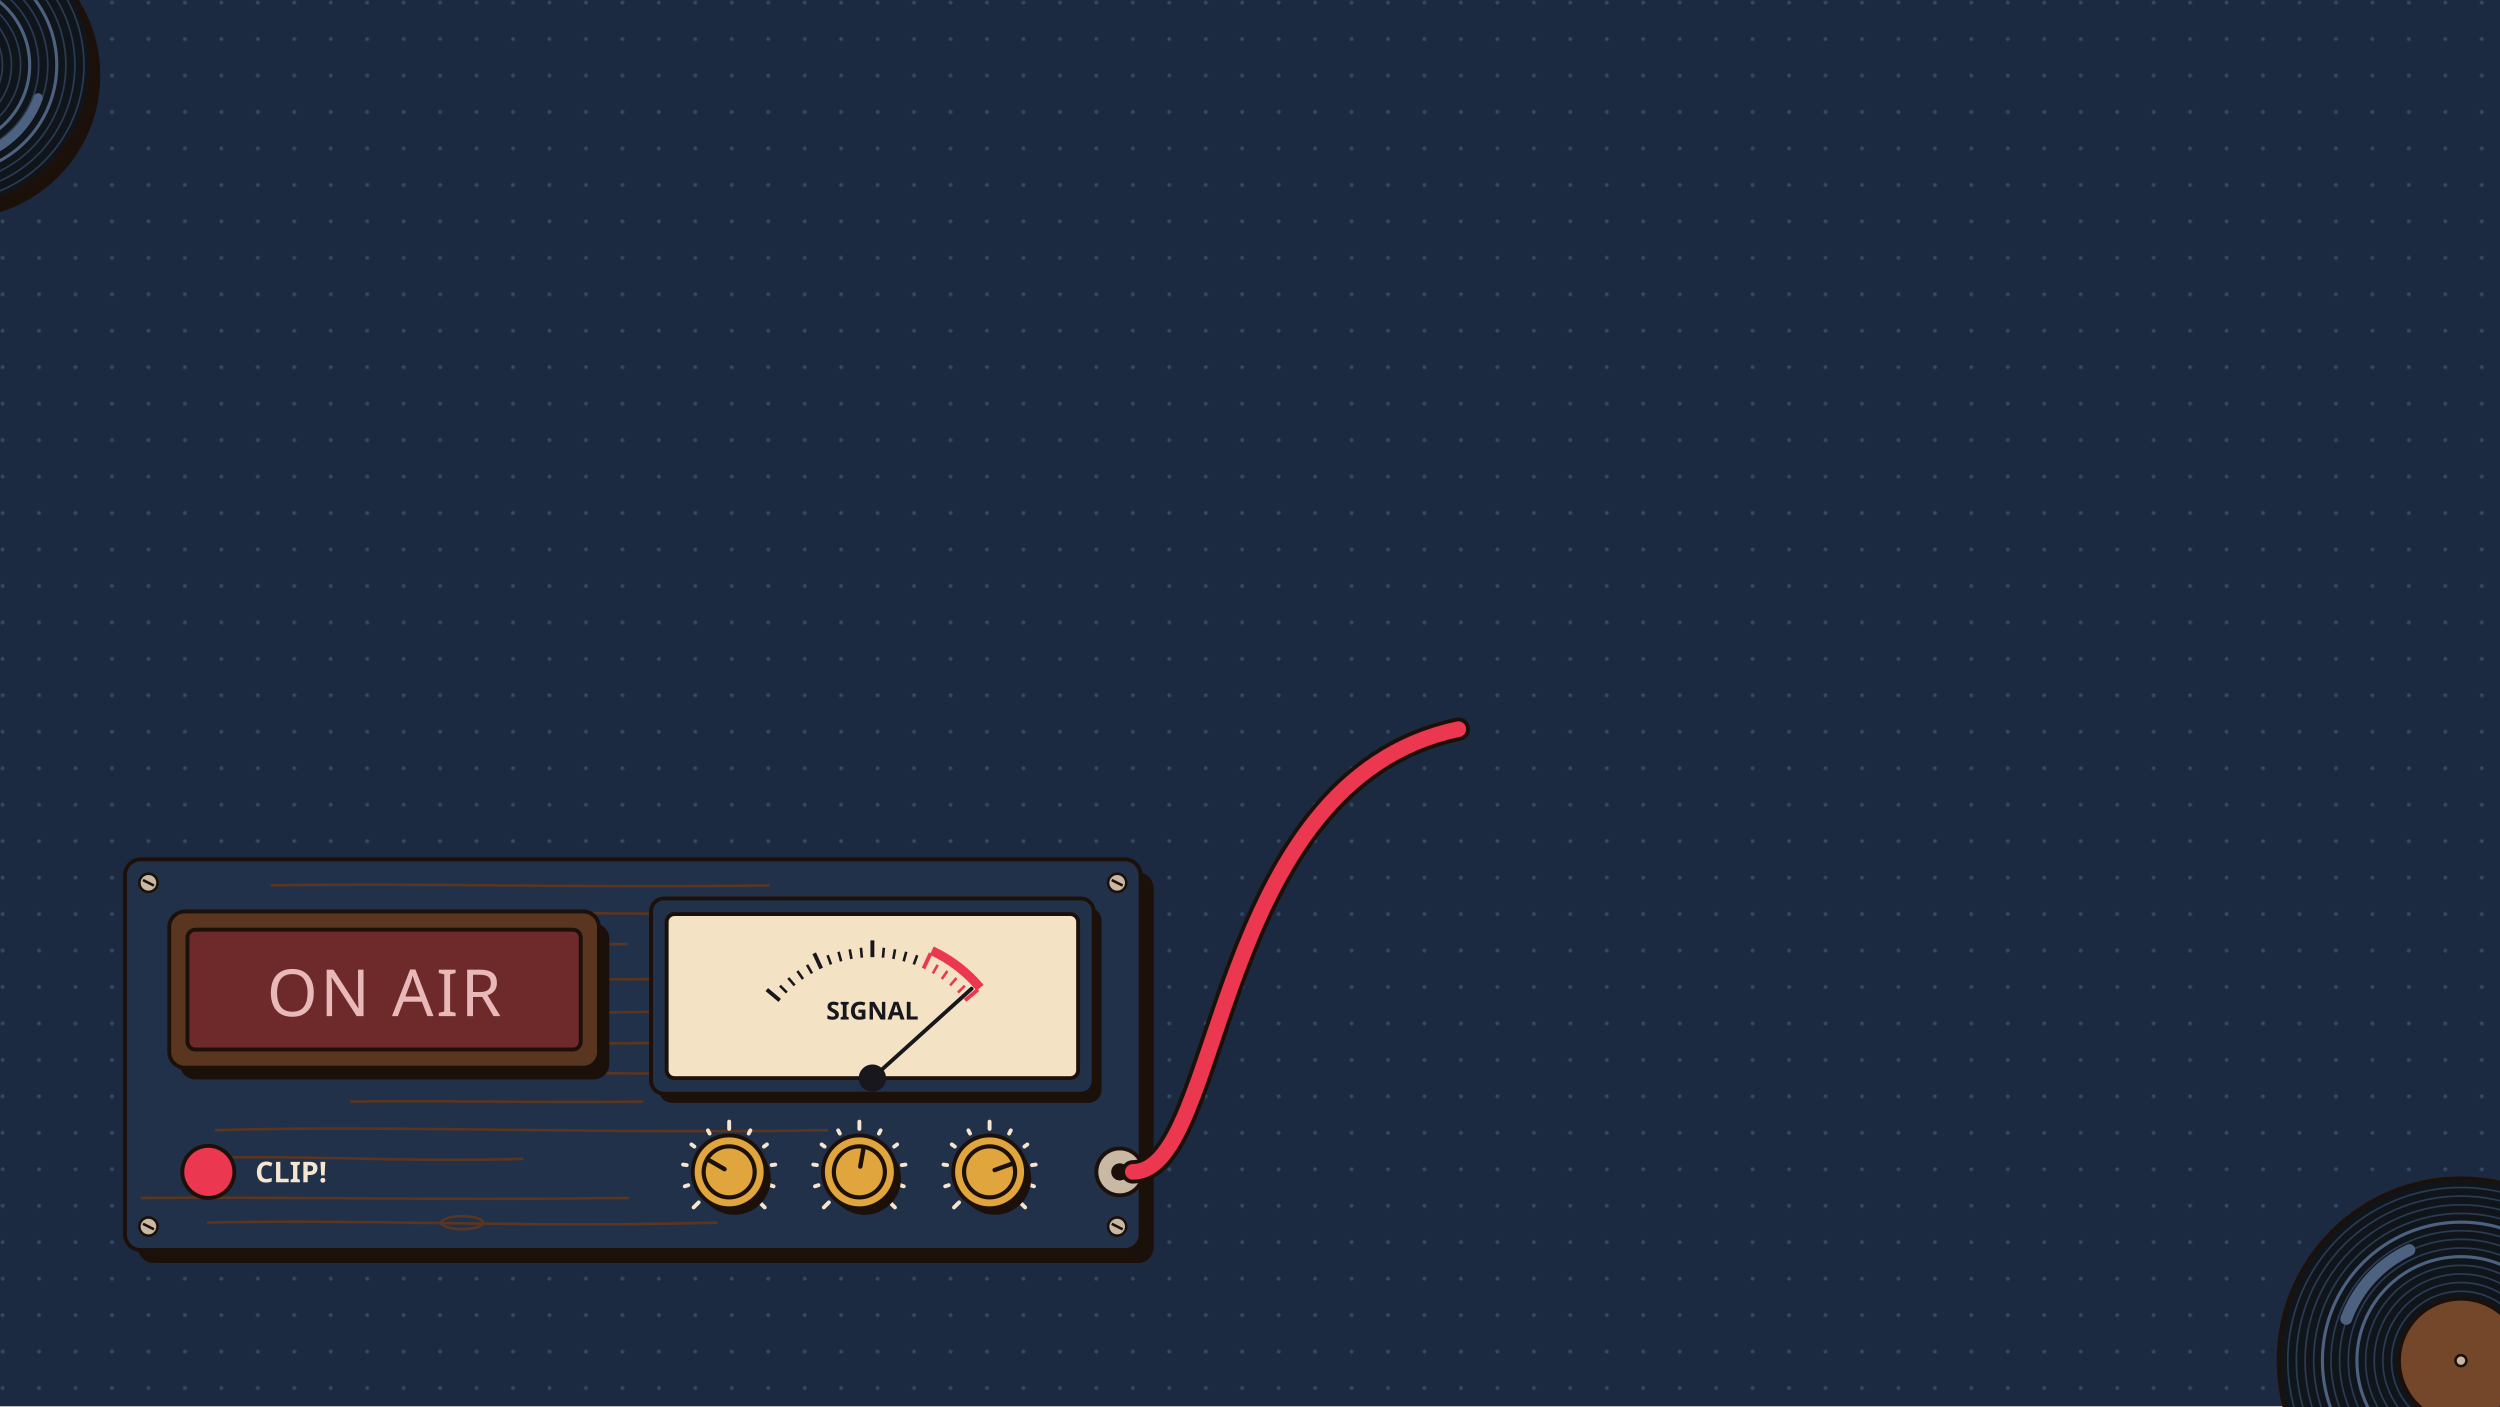
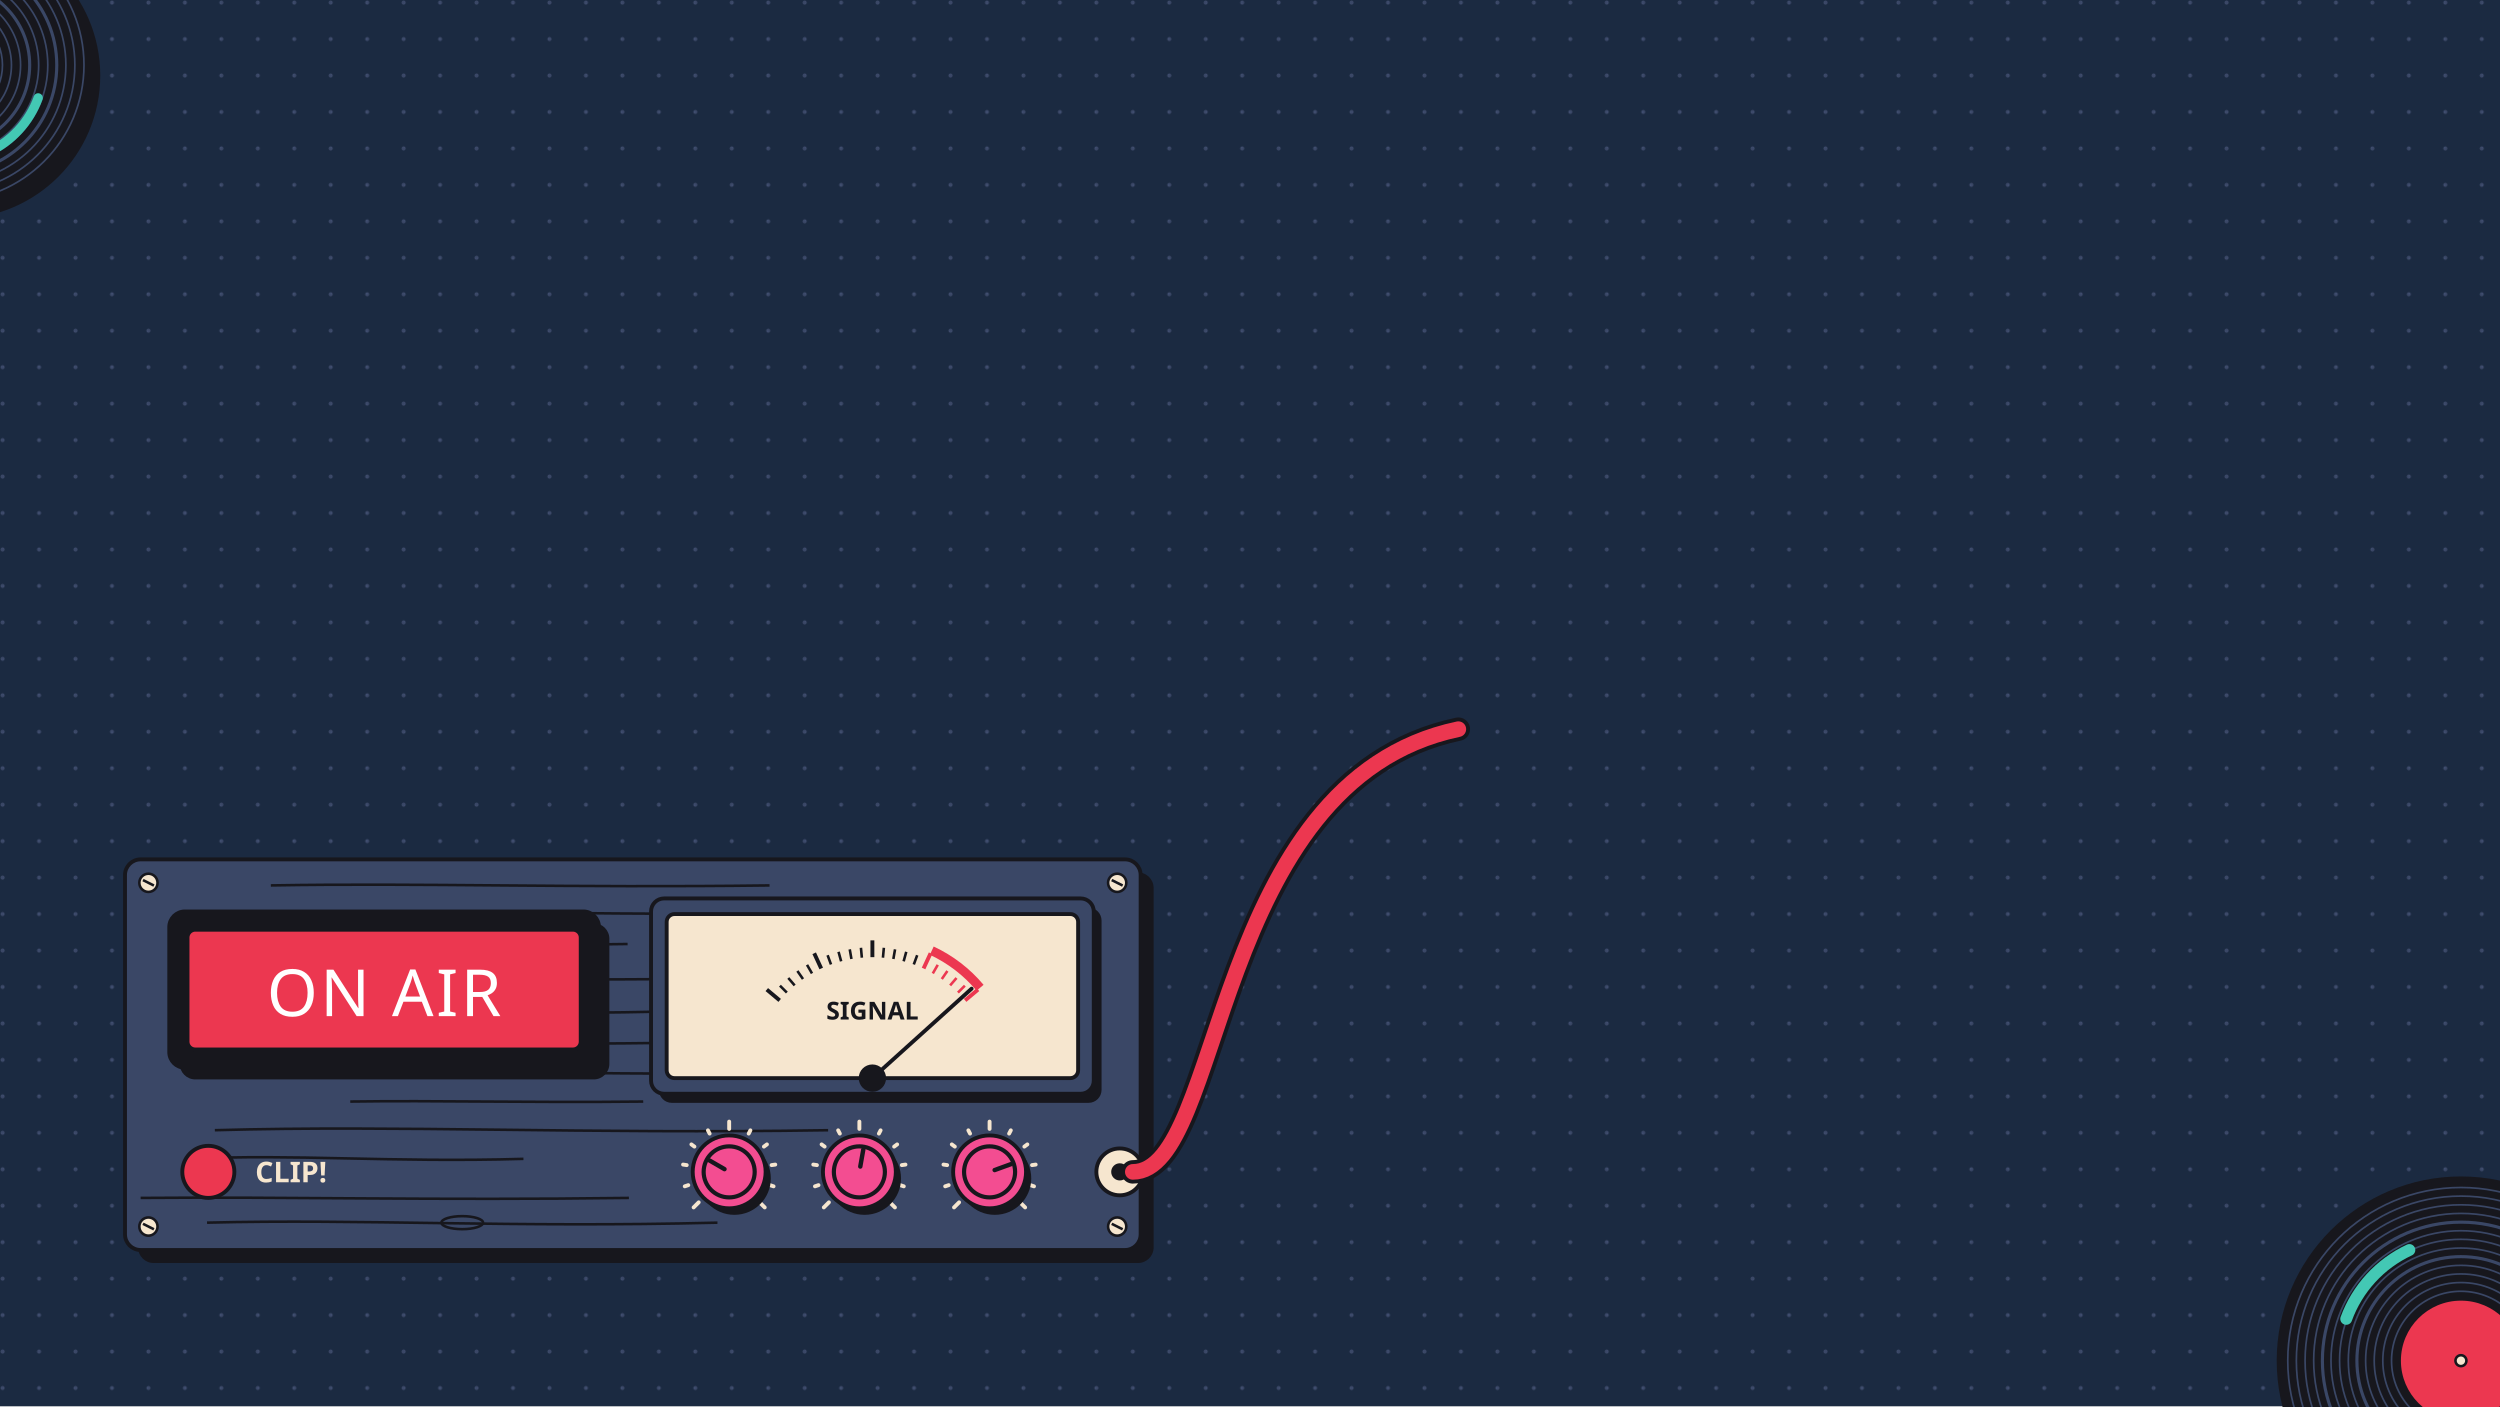
<svg xmlns="http://www.w3.org/2000/svg" viewBox="0 0 1920 1080" width="1920" height="1080">
  <defs>
    <pattern id="dg-join-error" width="28" height="28" patternUnits="userSpaceOnUse">
-       <circle cx="2" cy="2" r="1.6" fill="#314664" />
+       <circle cx="2" cy="2" r="1.6" fill="#3a4766" />
    </pattern>
  </defs>
  <rect width="1920" height="1080" fill="#1b2a41" />
  <rect width="1920" height="1080" fill="url(#dg-join-error)" />
-   <circle cx="1897" cy="1053" r="140" fill="#1c100a" />
-   <circle cx="1890" cy="1045" r="140" fill="#10151c" stroke="#1c100a" stroke-width="3" />
-   <circle cx="1890" cy="1045" r="53.3" fill="none" stroke="#2a3b52" stroke-width="1.3" />
-   <circle cx="1890" cy="1045" r="60.0" fill="none" stroke="#2a3b52" stroke-width="1.3" />
-   <circle cx="1890" cy="1045" r="66.6" fill="none" stroke="#2a3b52" stroke-width="1.3" />
-   <circle cx="1890" cy="1045" r="73.2" fill="none" stroke="#2a3b52" stroke-width="1.3" />
-   <circle cx="1890" cy="1045" r="79.9" fill="none" stroke="#4d6280" stroke-width="2.4" />
-   <circle cx="1890" cy="1045" r="86.5" fill="none" stroke="#2a3b52" stroke-width="1.3" />
-   <circle cx="1890" cy="1045" r="93.2" fill="none" stroke="#2a3b52" stroke-width="1.3" />
-   <circle cx="1890" cy="1045" r="99.8" fill="none" stroke="#2a3b52" stroke-width="1.3" />
-   <circle cx="1890" cy="1045" r="106.4" fill="none" stroke="#4d6280" stroke-width="2.4" />
-   <circle cx="1890" cy="1045" r="113.1" fill="none" stroke="#2a3b52" stroke-width="1.3" />
-   <circle cx="1890" cy="1045" r="119.7" fill="none" stroke="#2a3b52" stroke-width="1.3" />
-   <circle cx="1890" cy="1045" r="126.4" fill="none" stroke="#2a3b52" stroke-width="1.3" />
-   <circle cx="1890" cy="1045" r="133.0" fill="none" stroke="#2a3b52" stroke-width="1.3" />
-   <path d="M1801.9 1012.9 A93.8 93.8 0 0 1 1850.4 960.0" fill="none" stroke="#4d6280" stroke-width="9.1" stroke-linecap="round" />
-   <path d="M1978.1 1077.1 A93.8 93.8 0 0 1 1929.6 1130.0" fill="none" stroke="#4d6280" stroke-width="9.1" stroke-linecap="round" />
-   <circle cx="1890" cy="1045" r="47.6" fill="#74472a" stroke="#1c100a" stroke-width="3" />
-   <circle cx="1890" cy="1045" r="4.2" fill="#c9b8a3" stroke="#1c100a" stroke-width="2" />
-   <circle cx="-33" cy="58" r="110" fill="#1c100a" />
-   <circle cx="-40" cy="50" r="110" fill="#10151c" stroke="#1c100a" stroke-width="3" />
-   <circle cx="-40" cy="50" r="41.9" fill="none" stroke="#2a3b52" stroke-width="1.3" />
-   <circle cx="-40" cy="50" r="48.8" fill="none" stroke="#2a3b52" stroke-width="1.3" />
-   <circle cx="-40" cy="50" r="55.8" fill="none" stroke="#2a3b52" stroke-width="1.3" />
-   <circle cx="-40" cy="50" r="62.8" fill="none" stroke="#4d6280" stroke-width="2.4" />
-   <circle cx="-40" cy="50" r="69.7" fill="none" stroke="#2a3b52" stroke-width="1.3" />
-   <circle cx="-40" cy="50" r="76.7" fill="none" stroke="#2a3b52" stroke-width="1.3" />
-   <circle cx="-40" cy="50" r="83.6" fill="none" stroke="#4d6280" stroke-width="2.4" />
-   <circle cx="-40" cy="50" r="90.6" fill="none" stroke="#2a3b52" stroke-width="1.3" />
-   <circle cx="-40" cy="50" r="97.5" fill="none" stroke="#2a3b52" stroke-width="1.3" />
-   <circle cx="-40" cy="50" r="104.5" fill="none" stroke="#2a3b52" stroke-width="1.3" />
-   <path d="M-109.3 24.8 A73.7 73.7 0 0 1 -71.1 -16.8" fill="none" stroke="#4d6280" stroke-width="7.2" stroke-linecap="round" />
-   <path d="M29.3 75.2 A73.7 73.7 0 0 1 -8.9 116.8" fill="none" stroke="#4d6280" stroke-width="7.2" stroke-linecap="round" />
-   <circle cx="-40" cy="50" r="37.4" fill="#6b3f24" stroke="#1c100a" stroke-width="3" />
-   <circle cx="-40" cy="50" r="3.3" fill="#c9b8a3" stroke="#1c100a" stroke-width="2" />
-   <rect x="106" y="670" width="780" height="300" rx="12" fill="#1c100a" />
-   <rect x="96" y="660" width="780" height="300" rx="12" fill="#22314a" stroke="#1c100a" stroke-width="3" />
-   <g stroke="#5a3520" stroke-width="2" fill="none" opacity="1">
+   <circle cx="1897" cy="1053" r="140" fill="#17171d" />
+   <circle cx="1890" cy="1045" r="140" fill="#17171d" stroke="#17171d" stroke-width="3" />
+   <circle cx="1890" cy="1045" r="53.3" fill="none" stroke="#3a4766" stroke-width="1.3" />
+   <circle cx="1890" cy="1045" r="60.0" fill="none" stroke="#3a4766" stroke-width="1.3" />
+   <circle cx="1890" cy="1045" r="66.6" fill="none" stroke="#3a4766" stroke-width="1.3" />
+   <circle cx="1890" cy="1045" r="73.2" fill="none" stroke="#3a4766" stroke-width="1.3" />
+   <circle cx="1890" cy="1045" r="79.9" fill="none" stroke="#3a4766" stroke-width="2.4" />
+   <circle cx="1890" cy="1045" r="86.5" fill="none" stroke="#3a4766" stroke-width="1.3" />
+   <circle cx="1890" cy="1045" r="93.2" fill="none" stroke="#3a4766" stroke-width="1.3" />
+   <circle cx="1890" cy="1045" r="99.8" fill="none" stroke="#3a4766" stroke-width="1.3" />
+   <circle cx="1890" cy="1045" r="106.4" fill="none" stroke="#3a4766" stroke-width="2.4" />
+   <circle cx="1890" cy="1045" r="113.1" fill="none" stroke="#3a4766" stroke-width="1.3" />
+   <circle cx="1890" cy="1045" r="119.7" fill="none" stroke="#3a4766" stroke-width="1.3" />
+   <circle cx="1890" cy="1045" r="126.4" fill="none" stroke="#3a4766" stroke-width="1.3" />
+   <circle cx="1890" cy="1045" r="133.0" fill="none" stroke="#3a4766" stroke-width="1.3" />
+   <path d="M1801.9 1012.9 A93.8 93.8 0 0 1 1850.4 960.0" fill="none" stroke="#43c8b4" stroke-width="9.1" stroke-linecap="round" />
+   <path d="M1978.1 1077.1 A93.8 93.8 0 0 1 1929.6 1130.0" fill="none" stroke="#43c8b4" stroke-width="9.1" stroke-linecap="round" />
+   <circle cx="1890" cy="1045" r="47.6" fill="#ec3750" stroke="#17171d" stroke-width="3" />
+   <circle cx="1890" cy="1045" r="4.2" fill="#f6e6cf" stroke="#17171d" stroke-width="2" />
+   <circle cx="-33" cy="58" r="110" fill="#17171d" />
+   <circle cx="-40" cy="50" r="110" fill="#17171d" stroke="#17171d" stroke-width="3" />
+   <circle cx="-40" cy="50" r="41.9" fill="none" stroke="#3a4766" stroke-width="1.3" />
+   <circle cx="-40" cy="50" r="48.8" fill="none" stroke="#3a4766" stroke-width="1.3" />
+   <circle cx="-40" cy="50" r="55.8" fill="none" stroke="#3a4766" stroke-width="1.3" />
+   <circle cx="-40" cy="50" r="62.8" fill="none" stroke="#3a4766" stroke-width="2.4" />
+   <circle cx="-40" cy="50" r="69.7" fill="none" stroke="#3a4766" stroke-width="1.3" />
+   <circle cx="-40" cy="50" r="76.7" fill="none" stroke="#3a4766" stroke-width="1.3" />
+   <circle cx="-40" cy="50" r="83.6" fill="none" stroke="#3a4766" stroke-width="2.4" />
+   <circle cx="-40" cy="50" r="90.6" fill="none" stroke="#3a4766" stroke-width="1.3" />
+   <circle cx="-40" cy="50" r="97.5" fill="none" stroke="#3a4766" stroke-width="1.3" />
+   <circle cx="-40" cy="50" r="104.5" fill="none" stroke="#3a4766" stroke-width="1.3" />
+   <path d="M-109.3 24.8 A73.7 73.7 0 0 1 -71.1 -16.8" fill="none" stroke="#43c8b4" stroke-width="7.2" stroke-linecap="round" />
+   <path d="M29.3 75.2 A73.7 73.7 0 0 1 -8.9 116.8" fill="none" stroke="#43c8b4" stroke-width="7.2" stroke-linecap="round" />
+   <circle cx="-40" cy="50" r="37.4" fill="#ec3750" stroke="#17171d" stroke-width="3" />
+   <circle cx="-40" cy="50" r="3.3" fill="#f6e6cf" stroke="#17171d" stroke-width="2" />
+   <rect x="106" y="670" width="780" height="300" rx="12" fill="#17171d" />
+   <rect x="96" y="660" width="780" height="300" rx="12" fill="#3a4766" stroke="#17171d" stroke-width="3" />
+   <g stroke="#17171d" stroke-width="2" fill="none" opacity="1">
    <path d="M208 680C323 678 438 682 591 680" />
    <path d="M207 701C343 698 479 704 661 701" />
    <path d="M186 725C275 724 363 727 482 725" />
    <ellipse cx="334" cy="725" rx="16" ry="5" />
    <path d="M172 751C289 747 406 755 563 751" />
    <path d="M180 777C277 773 374 780 503 777" />
    <path d="M160 801C264 798 367 803 505 801" />
    <path d="M296 824C390 822 483 826 608 824" />
    <path d="M269 846C336 845 404 847 494 846" />
    <path d="M165 868C306 864 448 871 636 868" />
    <path d="M147 890C224 886 300 893 402 890" />
    <path d="M108 920C221 919 333 922 483 920" />
    <path d="M159 939C277 936 394 943 551 939" />
    <ellipse cx="355" cy="939" rx="16" ry="5" />
  </g>
-   <circle cx="114" cy="678" r="7" fill="#c9b8a3" stroke="#1c100a" stroke-width="2" />
-   <line x1="109.8" y1="675.9" x2="118.2" y2="680.1" stroke="#1c100a" stroke-width="2" />
-   <circle cx="858" cy="678" r="7" fill="#c9b8a3" stroke="#1c100a" stroke-width="2" />
-   <line x1="853.8" y1="675.9" x2="862.2" y2="680.1" stroke="#1c100a" stroke-width="2" />
-   <circle cx="114" cy="942" r="7" fill="#c9b8a3" stroke="#1c100a" stroke-width="2" />
-   <line x1="109.8" y1="939.9" x2="118.2" y2="944.1" stroke="#1c100a" stroke-width="2" />
-   <circle cx="858" cy="942" r="7" fill="#c9b8a3" stroke="#1c100a" stroke-width="2" />
-   <line x1="853.8" y1="939.9" x2="862.2" y2="944.1" stroke="#1c100a" stroke-width="2" />
-   <rect x="138" y="709" width="330" height="120" rx="12" fill="#1c100a" />
-   <rect x="130" y="700" width="330" height="120" rx="12" fill="#5a3520" stroke="#1c100a" stroke-width="3" />
-   <rect x="144" y="714" width="302" height="92" rx="6" fill="#6e2a2a" stroke="#1c100a" stroke-width="3" />
-   <text x="295.0" y="780.4" font-family="Bungee" font-weight="400" font-size="50" fill="#e9b9b9" text-anchor="middle" letter-spacing="2">ON AIR</text>
-   <rect x="506" y="697" width="340" height="150" rx="10" fill="#1c100a" />
-   <rect x="500" y="690" width="340" height="150" rx="10" fill="#22314a" stroke="#1c100a" stroke-width="3" />
-   <rect x="512" y="702" width="316" height="126" rx="6" fill="#f3e2c3" stroke="#1c100a" stroke-width="3" />
+   <circle cx="114" cy="678" r="7" fill="#f6e6cf" stroke="#17171d" stroke-width="2" />
+   <line x1="109.8" y1="675.9" x2="118.2" y2="680.1" stroke="#17171d" stroke-width="2" />
+   <circle cx="858" cy="678" r="7" fill="#f6e6cf" stroke="#17171d" stroke-width="2" />
+   <line x1="853.8" y1="675.9" x2="862.2" y2="680.1" stroke="#17171d" stroke-width="2" />
+   <circle cx="114" cy="942" r="7" fill="#f6e6cf" stroke="#17171d" stroke-width="2" />
+   <line x1="109.8" y1="939.9" x2="118.2" y2="944.1" stroke="#17171d" stroke-width="2" />
+   <circle cx="858" cy="942" r="7" fill="#f6e6cf" stroke="#17171d" stroke-width="2" />
+   <line x1="853.8" y1="939.9" x2="862.2" y2="944.1" stroke="#17171d" stroke-width="2" />
+   <rect x="138" y="709" width="330" height="120" rx="12" fill="#17171d" />
+   <rect x="130" y="700" width="330" height="120" rx="12" fill="#17171d" stroke="#17171d" stroke-width="3" />
+   <rect x="144" y="714" width="302" height="92" rx="6" fill="#ec3750" stroke="#17171d" stroke-width="3" />
+   <text x="295.0" y="780.4" font-family="Bungee" font-weight="400" font-size="50" fill="#ffffff" text-anchor="middle" letter-spacing="2">ON AIR</text>
+   <rect x="506" y="697" width="340" height="150" rx="10" fill="#17171d" />
+   <rect x="500" y="690" width="340" height="150" rx="10" fill="#3a4766" stroke="#17171d" stroke-width="3" />
+   <rect x="512" y="702" width="316" height="126" rx="6" fill="#f6e6cf" stroke="#17171d" stroke-width="3" />
  <line x1="598.8" y1="768.3" x2="588.9" y2="760.0" stroke="#17171d" stroke-width="3" />
  <line x1="604.3" y1="762.3" x2="599.0" y2="757.0" stroke="#17171d" stroke-width="2" />
  <line x1="610.3" y1="756.8" x2="605.4" y2="751.1" stroke="#17171d" stroke-width="2" />
  <line x1="616.7" y1="751.9" x2="612.4" y2="745.7" stroke="#17171d" stroke-width="2" />
  <line x1="623.6" y1="747.6" x2="619.8" y2="741.0" stroke="#17171d" stroke-width="2" />
  <line x1="630.7" y1="743.8" x2="625.3" y2="732.1" stroke="#17171d" stroke-width="3" />
  <line x1="638.2" y1="740.7" x2="635.6" y2="733.6" stroke="#17171d" stroke-width="2" />
  <line x1="646.0" y1="738.3" x2="644.0" y2="731.0" stroke="#17171d" stroke-width="2" />
  <line x1="653.9" y1="736.5" x2="652.6" y2="729.1" stroke="#17171d" stroke-width="2" />
  <line x1="661.9" y1="735.5" x2="661.2" y2="727.9" stroke="#17171d" stroke-width="2" />
  <line x1="670.0" y1="735.1" x2="670.0" y2="722.2" stroke="#17171d" stroke-width="3" />
  <line x1="678.1" y1="735.5" x2="678.8" y2="727.9" stroke="#17171d" stroke-width="2" />
  <line x1="686.1" y1="736.5" x2="687.4" y2="729.1" stroke="#17171d" stroke-width="2" />
  <line x1="694.0" y1="738.3" x2="696.0" y2="731.0" stroke="#17171d" stroke-width="2" />
  <line x1="701.8" y1="740.7" x2="704.4" y2="733.6" stroke="#17171d" stroke-width="2" />
  <line x1="709.3" y1="743.8" x2="714.7" y2="732.1" stroke="#ec3750" stroke-width="3" />
  <line x1="716.4" y1="747.6" x2="720.2" y2="741.0" stroke="#ec3750" stroke-width="2" />
  <line x1="723.3" y1="751.9" x2="727.6" y2="745.7" stroke="#ec3750" stroke-width="2" />
  <line x1="729.7" y1="756.8" x2="734.6" y2="751.1" stroke="#ec3750" stroke-width="2" />
  <line x1="735.7" y1="762.3" x2="741.0" y2="757.0" stroke="#ec3750" stroke-width="2" />
  <line x1="741.2" y1="768.3" x2="751.1" y2="760.0" stroke="#ec3750" stroke-width="3" />
  <path d="M715.6 730.1A108.0 108.0 0 0 1 752.7 758.6" fill="none" stroke="#ec3750" stroke-width="7" />
  <g class="vu-needle" style="transform-origin:670.0px 828.0px; transform-box:view-box">
    <line x1="670.0" y1="828.0" x2="746.2" y2="759.3" stroke="#17171d" stroke-width="3" stroke-linecap="round" />
  </g>
  <circle cx="670.0" cy="828.0" r="10.5" fill="#17171d" />
  <text x="670.0" y="783.0" font-family="Space Mono" font-weight="700" font-size="19" fill="#17171d" text-anchor="middle" letter-spacing="0">SIGNAL</text>
-   <circle cx="160" cy="900" r="20" fill="#ec3750" stroke="#1c100a" stroke-width="3" />
+   <circle cx="160" cy="900" r="20" fill="#ec3750" stroke="#17171d" stroke-width="3" />
  <text x="196" y="908" font-family="Space Mono" font-weight="700" font-size="22" fill="#f6e6cf" text-anchor="start" letter-spacing="0">CLIP!</text>
  <line x1="536.6" y1="923.4" x2="532.7" y2="927.3" stroke="#f6e6cf" stroke-width="3" stroke-linecap="round" />
  <line x1="528.6" y1="910.2" x2="525.9" y2="911.1" stroke="#f6e6cf" stroke-width="3" stroke-linecap="round" />
  <line x1="527.4" y1="894.8" x2="524.6" y2="894.4" stroke="#f6e6cf" stroke-width="3" stroke-linecap="round" />
  <line x1="533.3" y1="880.6" x2="531.0" y2="878.9" stroke="#f6e6cf" stroke-width="3" stroke-linecap="round" />
  <line x1="545.0" y1="870.6" x2="543.7" y2="868.1" stroke="#f6e6cf" stroke-width="3" stroke-linecap="round" />
  <line x1="560.0" y1="867.0" x2="560.0" y2="861.4" stroke="#f6e6cf" stroke-width="3" stroke-linecap="round" />
  <line x1="575.0" y1="870.6" x2="576.3" y2="868.1" stroke="#f6e6cf" stroke-width="3" stroke-linecap="round" />
  <line x1="586.7" y1="880.6" x2="589.0" y2="878.9" stroke="#f6e6cf" stroke-width="3" stroke-linecap="round" />
  <line x1="592.6" y1="894.8" x2="595.4" y2="894.4" stroke="#f6e6cf" stroke-width="3" stroke-linecap="round" />
  <line x1="591.4" y1="910.2" x2="594.1" y2="911.1" stroke="#f6e6cf" stroke-width="3" stroke-linecap="round" />
  <line x1="583.4" y1="923.4" x2="587.3" y2="927.3" stroke="#f6e6cf" stroke-width="3" stroke-linecap="round" />
-   <circle cx="564" cy="905" r="28" fill="#1c100a" />
-   <circle cx="560" cy="900" r="28" fill="#e0a53c" stroke="#1c100a" stroke-width="3" />
-   <circle cx="560" cy="900" r="20.2" fill="none" stroke="#1c100a" stroke-width="2" />
-   <circle cx="560" cy="900" r="19.0" fill="#e0a53c" stroke="#1c100a" stroke-width="2" />
-   <line x1="556.4" y1="897.9" x2="545.0" y2="891.3" stroke="#1c100a" stroke-width="3.4" stroke-linecap="round" />
+   <circle cx="564" cy="905" r="28" fill="#17171d" />
+   <circle cx="560" cy="900" r="28" fill="#f34d91" stroke="#17171d" stroke-width="3" />
+   <circle cx="560" cy="900" r="20.2" fill="none" stroke="#17171d" stroke-width="2" />
+   <circle cx="560" cy="900" r="19.0" fill="#f34d91" stroke="#17171d" stroke-width="2" />
+   <line x1="556.4" y1="897.9" x2="545.0" y2="891.3" stroke="#17171d" stroke-width="3.4" stroke-linecap="round" />
  <line x1="636.6" y1="923.4" x2="632.7" y2="927.3" stroke="#f6e6cf" stroke-width="3" stroke-linecap="round" />
  <line x1="628.6" y1="910.2" x2="625.9" y2="911.1" stroke="#f6e6cf" stroke-width="3" stroke-linecap="round" />
  <line x1="627.4" y1="894.8" x2="624.6" y2="894.4" stroke="#f6e6cf" stroke-width="3" stroke-linecap="round" />
  <line x1="633.3" y1="880.6" x2="631.0" y2="878.9" stroke="#f6e6cf" stroke-width="3" stroke-linecap="round" />
  <line x1="645.0" y1="870.6" x2="643.7" y2="868.1" stroke="#f6e6cf" stroke-width="3" stroke-linecap="round" />
  <line x1="660.0" y1="867.0" x2="660.0" y2="861.4" stroke="#f6e6cf" stroke-width="3" stroke-linecap="round" />
  <line x1="675.0" y1="870.6" x2="676.3" y2="868.1" stroke="#f6e6cf" stroke-width="3" stroke-linecap="round" />
  <line x1="686.7" y1="880.6" x2="689.0" y2="878.9" stroke="#f6e6cf" stroke-width="3" stroke-linecap="round" />
  <line x1="692.6" y1="894.8" x2="695.4" y2="894.4" stroke="#f6e6cf" stroke-width="3" stroke-linecap="round" />
  <line x1="691.4" y1="910.2" x2="694.1" y2="911.1" stroke="#f6e6cf" stroke-width="3" stroke-linecap="round" />
  <line x1="683.4" y1="923.4" x2="687.3" y2="927.3" stroke="#f6e6cf" stroke-width="3" stroke-linecap="round" />
-   <circle cx="664" cy="905" r="28" fill="#1c100a" />
-   <circle cx="660" cy="900" r="28" fill="#e0a53c" stroke="#1c100a" stroke-width="3" />
-   <circle cx="660" cy="900" r="20.2" fill="none" stroke="#1c100a" stroke-width="2" />
-   <circle cx="660" cy="900" r="19.0" fill="#e0a53c" stroke="#1c100a" stroke-width="2" />
-   <line x1="660.7" y1="895.9" x2="663.0" y2="882.9" stroke="#1c100a" stroke-width="3.4" stroke-linecap="round" />
+   <circle cx="664" cy="905" r="28" fill="#17171d" />
+   <circle cx="660" cy="900" r="28" fill="#f34d91" stroke="#17171d" stroke-width="3" />
+   <circle cx="660" cy="900" r="20.2" fill="none" stroke="#17171d" stroke-width="2" />
+   <circle cx="660" cy="900" r="19.0" fill="#f34d91" stroke="#17171d" stroke-width="2" />
+   <line x1="660.7" y1="895.9" x2="663.0" y2="882.9" stroke="#17171d" stroke-width="3.4" stroke-linecap="round" />
  <line x1="736.6" y1="923.4" x2="732.7" y2="927.3" stroke="#f6e6cf" stroke-width="3" stroke-linecap="round" />
  <line x1="728.6" y1="910.2" x2="725.9" y2="911.1" stroke="#f6e6cf" stroke-width="3" stroke-linecap="round" />
  <line x1="727.4" y1="894.8" x2="724.6" y2="894.4" stroke="#f6e6cf" stroke-width="3" stroke-linecap="round" />
  <line x1="733.3" y1="880.6" x2="731.0" y2="878.9" stroke="#f6e6cf" stroke-width="3" stroke-linecap="round" />
  <line x1="745.0" y1="870.6" x2="743.7" y2="868.1" stroke="#f6e6cf" stroke-width="3" stroke-linecap="round" />
  <line x1="760.0" y1="867.0" x2="760.0" y2="861.4" stroke="#f6e6cf" stroke-width="3" stroke-linecap="round" />
  <line x1="775.0" y1="870.6" x2="776.3" y2="868.1" stroke="#f6e6cf" stroke-width="3" stroke-linecap="round" />
  <line x1="786.7" y1="880.6" x2="789.0" y2="878.9" stroke="#f6e6cf" stroke-width="3" stroke-linecap="round" />
  <line x1="792.6" y1="894.8" x2="795.4" y2="894.4" stroke="#f6e6cf" stroke-width="3" stroke-linecap="round" />
  <line x1="791.4" y1="910.2" x2="794.1" y2="911.1" stroke="#f6e6cf" stroke-width="3" stroke-linecap="round" />
  <line x1="783.4" y1="923.4" x2="787.3" y2="927.3" stroke="#f6e6cf" stroke-width="3" stroke-linecap="round" />
-   <circle cx="764" cy="905" r="28" fill="#1c100a" />
-   <circle cx="760" cy="900" r="28" fill="#e0a53c" stroke="#1c100a" stroke-width="3" />
-   <circle cx="760" cy="900" r="20.2" fill="none" stroke="#1c100a" stroke-width="2" />
-   <circle cx="760" cy="900" r="19.0" fill="#e0a53c" stroke="#1c100a" stroke-width="2" />
-   <line x1="763.9" y1="898.6" x2="776.3" y2="894.1" stroke="#1c100a" stroke-width="3.4" stroke-linecap="round" />
-   <circle cx="860" cy="900" r="18" fill="#c9b8a3" stroke="#1c100a" stroke-width="3" />
-   <circle cx="860" cy="900" r="6.6" fill="#1c100a" />
-   <path d="M870 900 C940 900 930 600 1120 560" fill="none" stroke="#1c100a" stroke-width="18" stroke-linecap="round" />
+   <circle cx="764" cy="905" r="28" fill="#17171d" />
+   <circle cx="760" cy="900" r="28" fill="#f34d91" stroke="#17171d" stroke-width="3" />
+   <circle cx="760" cy="900" r="20.2" fill="none" stroke="#17171d" stroke-width="2" />
+   <circle cx="760" cy="900" r="19.0" fill="#f34d91" stroke="#17171d" stroke-width="2" />
+   <line x1="763.9" y1="898.6" x2="776.3" y2="894.1" stroke="#17171d" stroke-width="3.4" stroke-linecap="round" />
+   <circle cx="860" cy="900" r="18" fill="#f6e6cf" stroke="#17171d" stroke-width="3" />
+   <circle cx="860" cy="900" r="6.6" fill="#17171d" />
+   <path d="M870 900 C940 900 930 600 1120 560" fill="none" stroke="#17171d" stroke-width="18" stroke-linecap="round" />
  <path pathLength="1" d="M870 900 C940 900 930 600 1120 560" fill="none" stroke="#ec3750" stroke-width="12" stroke-linecap="round" />
</svg>
